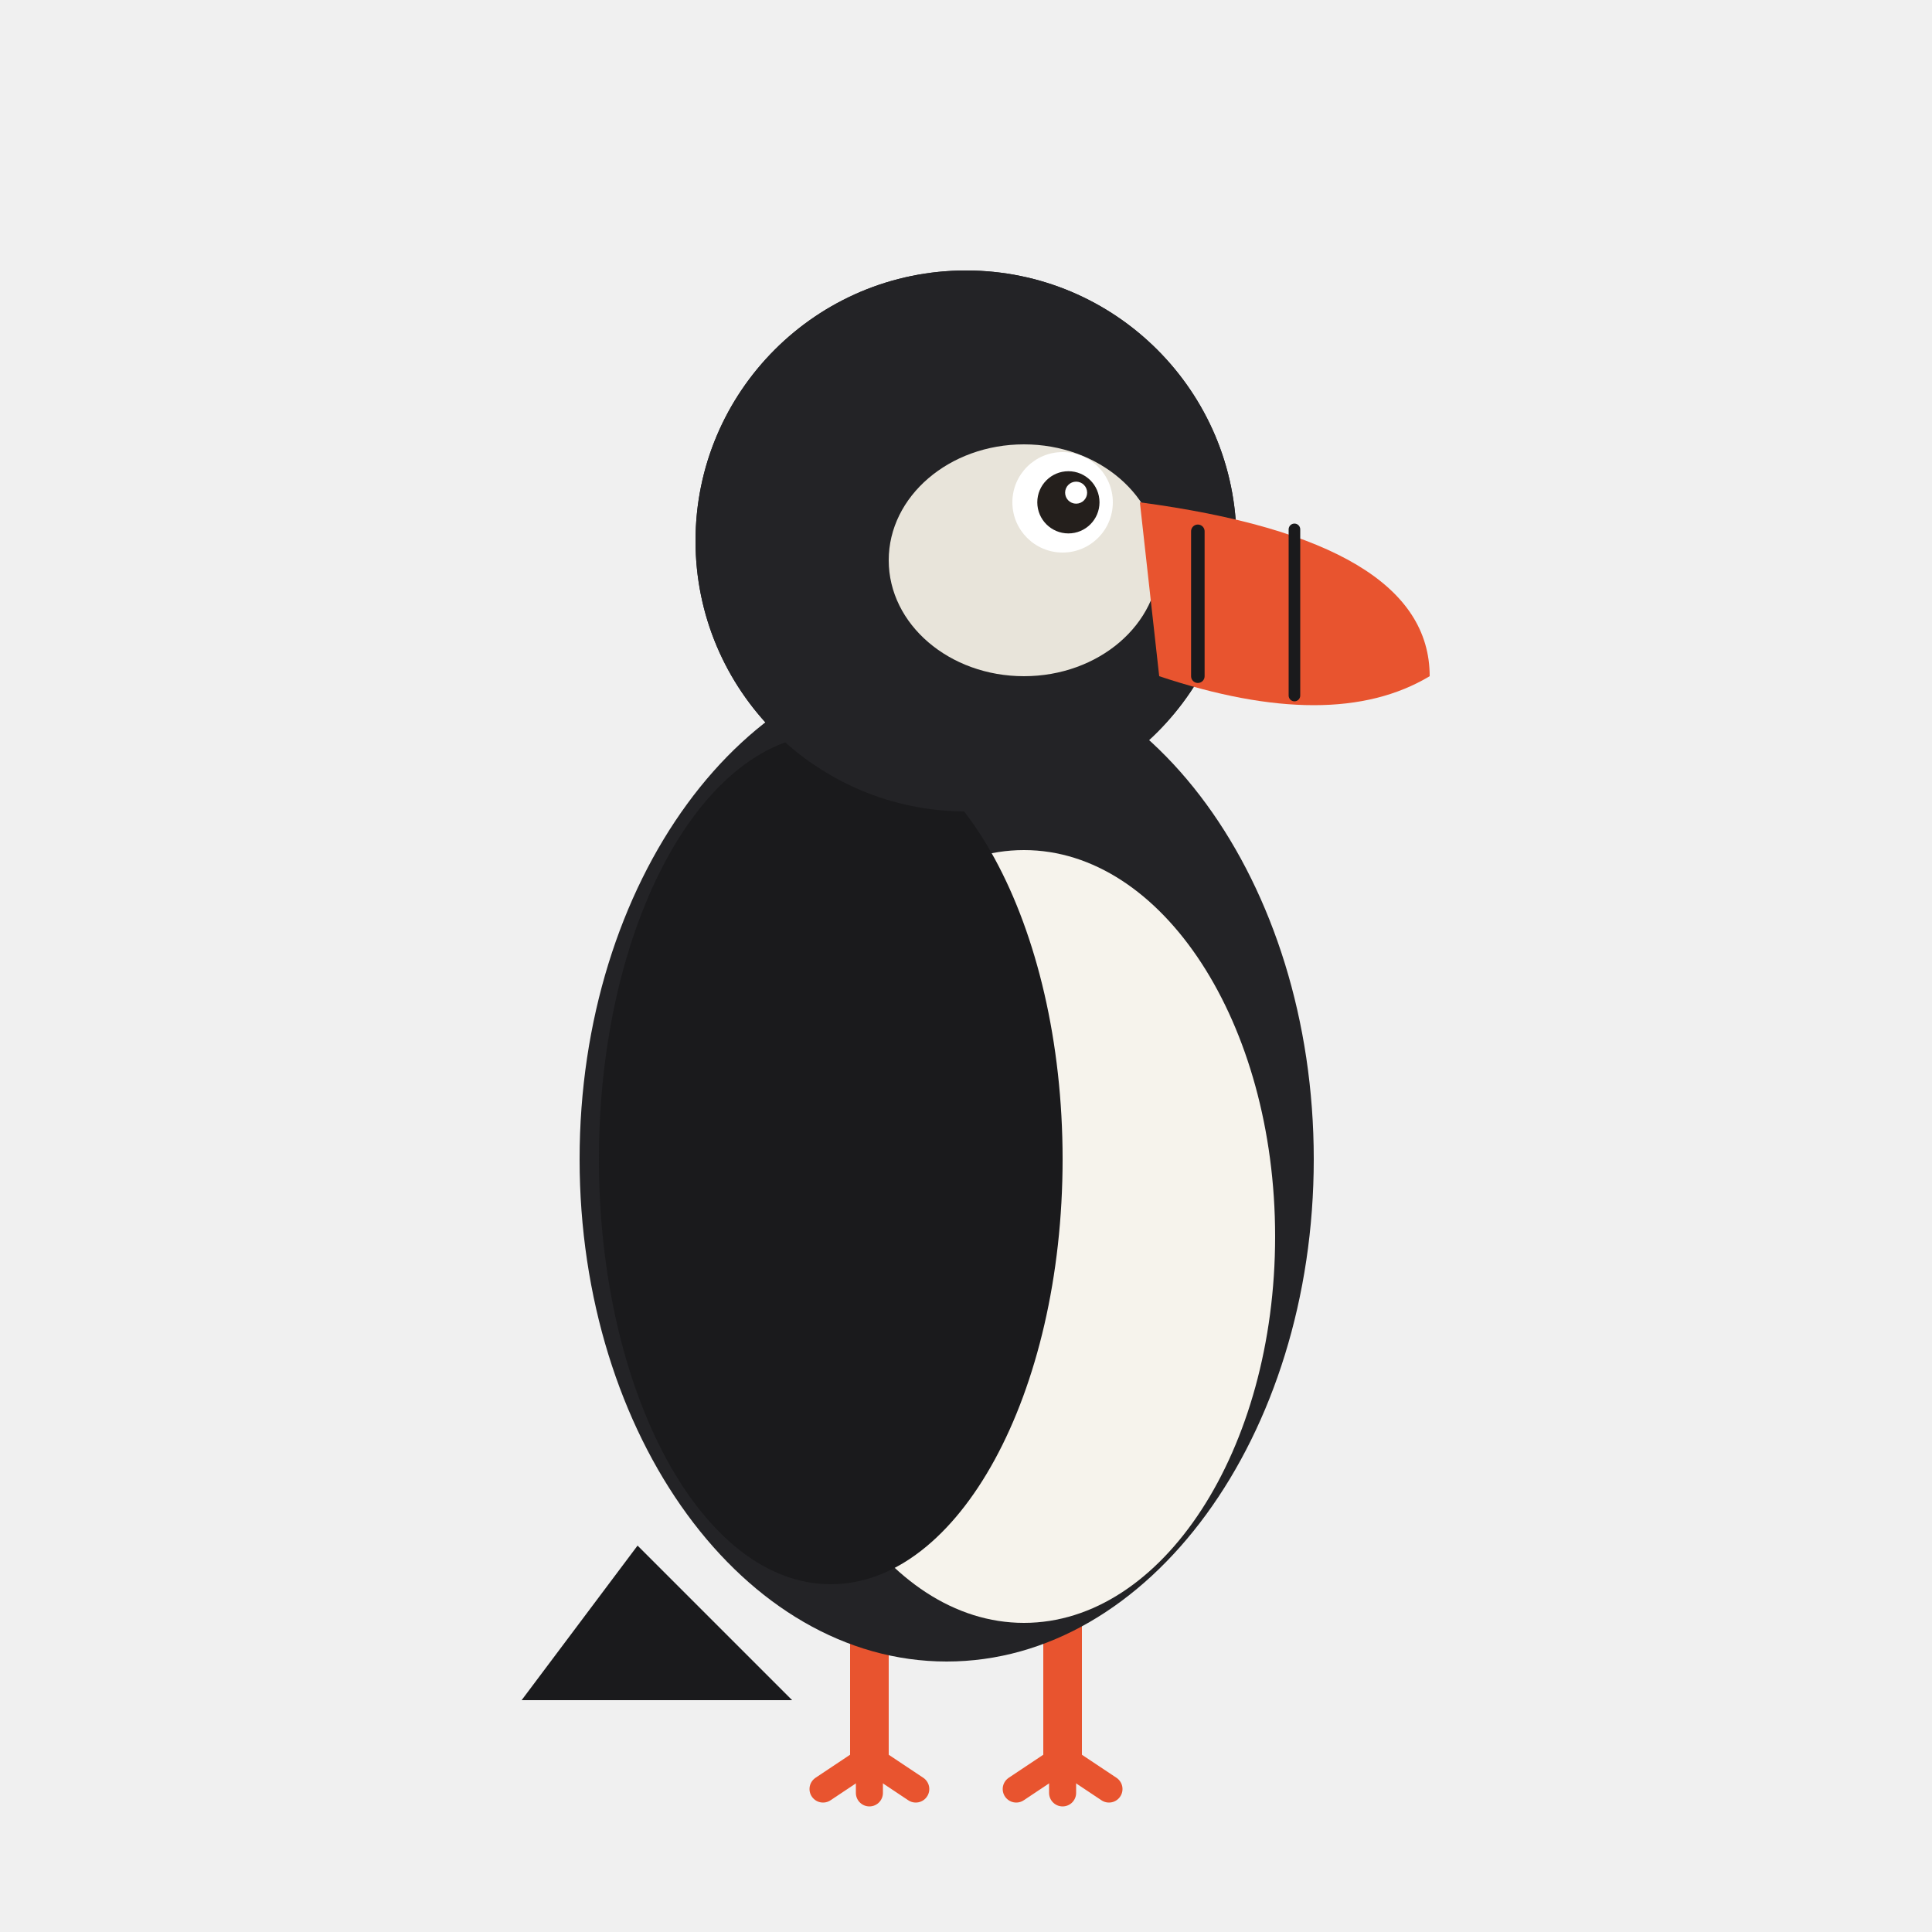
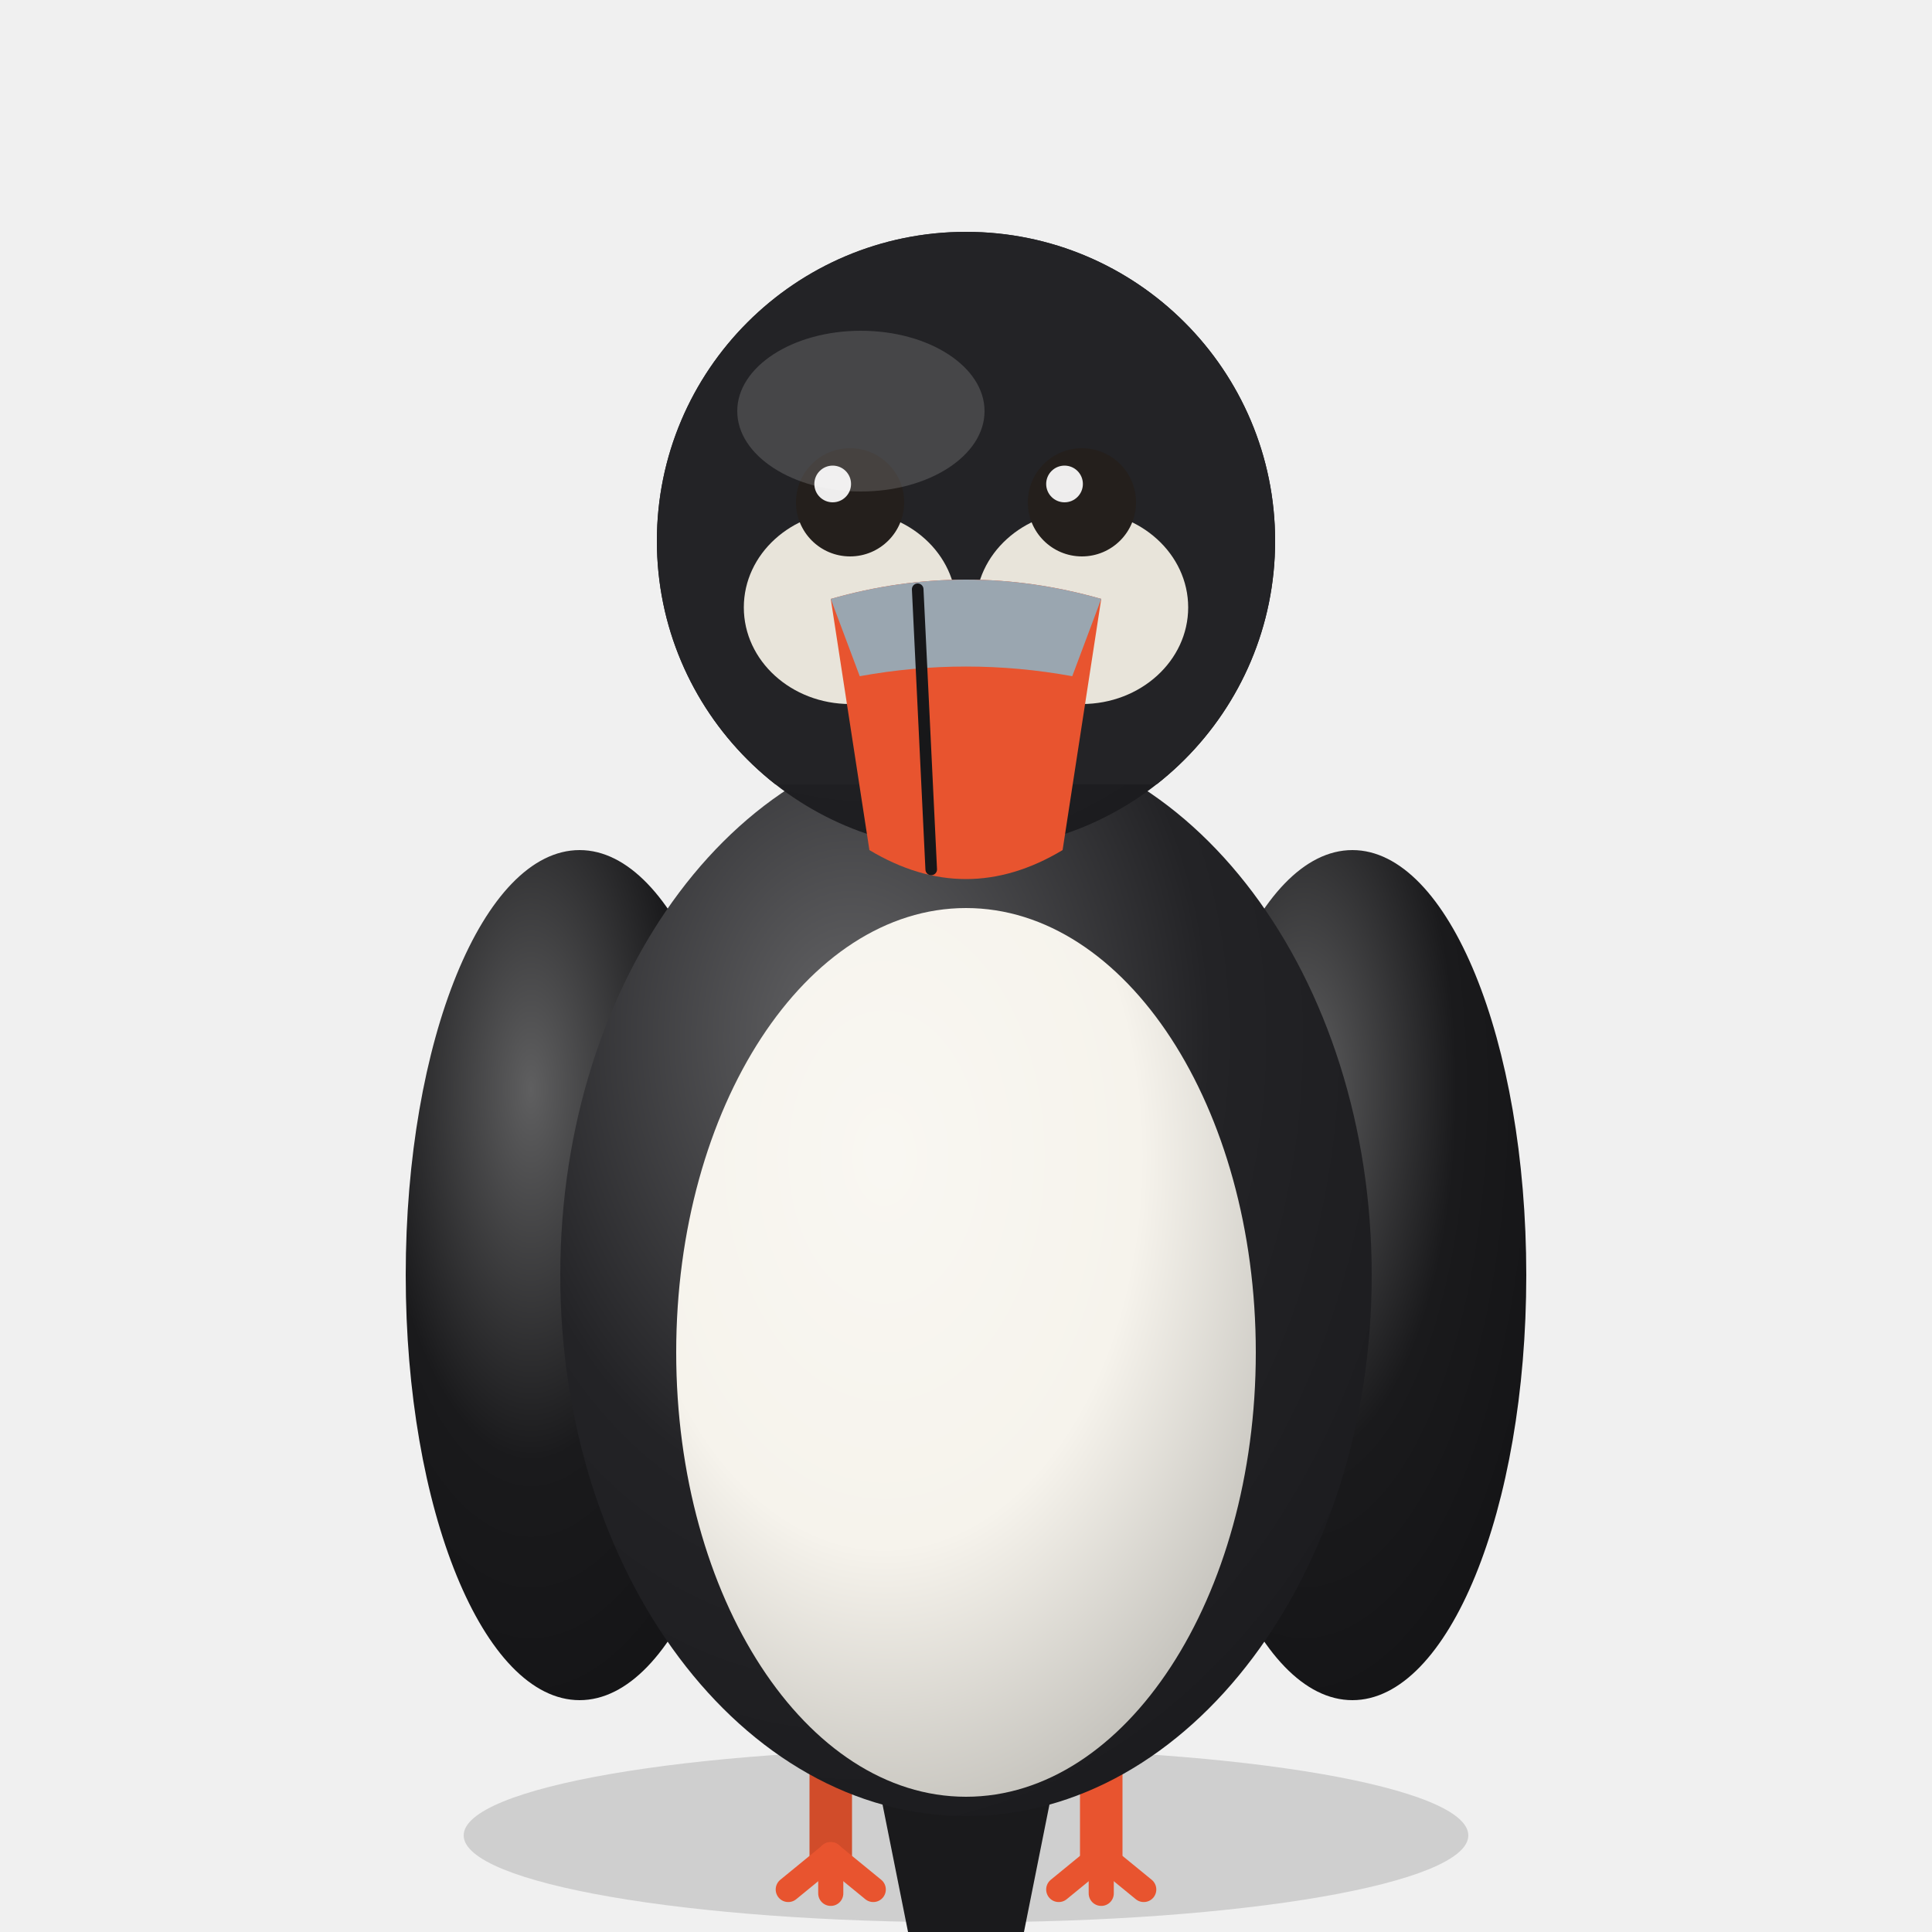
<svg xmlns="http://www.w3.org/2000/svg" width="512" height="512" viewBox="0 0 100 100" role="img" aria-label="Atlantic Puffin">
  <defs>
+     <radialGradient id="bgatlanticpuffin" cx="36%" cy="28%" r="80%">
+       <stop offset="0%" stop-color="#656567" />
+       <stop offset="55%" stop-color="#232326" />
+       <stop offset="100%" stop-color="#1b1b1e" />
+     </radialGradient>
+     <radialGradient id="hdatlanticpuffin" cx="36%" cy="28%" r="80%">
+       <stop offset="0%" stop-color="#656567" />
+       <stop offset="55%" stop-color="#232326" />
+       <stop offset="100%" stop-color="#1b1b1e" />
+     </radialGradient>
+     <radialGradient id="blatlanticpuffin" cx="36%" cy="28%" r="80%">
+       <stop offset="0%" stop-color="#f9f7f2" />
+       <stop offset="55%" stop-color="#f6f3ec" />
+       <stop offset="100%" stop-color="#c0beb8" />
+     </radialGradient>
+     <radialGradient id="wgatlanticpuffin" cx="36%" cy="28%" r="80%">
+       <stop offset="0%" stop-color="#5f5f60" />
+       <stop offset="55%" stop-color="#1a1a1c" />
+       <stop offset="100%" stop-color="#141416" />
+     </radialGradient>
    <clipPath id="hatlanticpuffin">
-       <circle cx="50" cy="28" r="14" />
+       <circle cx="50" cy="28" r="16" />
    </clipPath>
    <clipPath id="batlanticpuffin">
-       <ellipse cx="49" cy="60" rx="19" ry="26" />
-       <ellipse cx="55" cy="56" rx="14" ry="16" />
+       <ellipse cx="50" cy="66" rx="21" ry="28" />
    </clipPath>
    <clipPath id="watlanticpuffin">
-       <ellipse cx="43" cy="60" rx="12" ry="22" />
+       <ellipse cx="30" cy="66" rx="9" ry="22" />
+       <ellipse cx="70" cy="66" rx="9" ry="22" />
    </clipPath>
  </defs>
-   <path d="M33 80 L27 88 L41 88 Z" fill="#1a1a1c" />
+   <ellipse cx="50" cy="95" rx="26" ry="4.5" fill="#000" opacity="0.14" />
+   <line x1="43" y1="89" x2="43" y2="96" stroke="#d14c2a" stroke-width="2.2" stroke-linecap="round" />
+   <line x1="57" y1="89" x2="57" y2="96" stroke="#e8542f" stroke-width="2.2" stroke-linecap="round" />
+   <line x1="43" y1="96" x2="40.8" y2="97.8" stroke="#e8542f" stroke-width="1.3" stroke-linecap="round" />
+   <line x1="43" y1="96" x2="43" y2="98" stroke="#e8542f" stroke-width="1.3" stroke-linecap="round" />
+   <line x1="43" y1="96" x2="45.2" y2="97.8" stroke="#e8542f" stroke-width="1.3" stroke-linecap="round" />
+   <line x1="57" y1="96" x2="54.8" y2="97.8" stroke="#e8542f" stroke-width="1.3" stroke-linecap="round" />
+   <line x1="57" y1="96" x2="57" y2="98" stroke="#e8542f" stroke-width="1.3" stroke-linecap="round" />
+   <line x1="57" y1="96" x2="59.2" y2="97.8" stroke="#e8542f" stroke-width="1.3" stroke-linecap="round" />
+   <path d="M45 90 L55 90 L53 100 L47 100 Z" fill="#1a1a1c" />
+   <ellipse cx="30" cy="66" rx="9" ry="22" fill="url(#wgatlanticpuffin)" />
+   <ellipse cx="70" cy="66" rx="9" ry="22" fill="url(#wgatlanticpuffin)" />
+   <ellipse cx="50" cy="66" rx="21" ry="28" fill="url(#bgatlanticpuffin)" />
+   <ellipse cx="50" cy="70" rx="15" ry="23" fill="url(#blatlanticpuffin)" />
+   <circle cx="50" cy="28" r="16" fill="url(#hdatlanticpuffin)" />
+   <rect x="33" y="11" width="34" height="29.6" fill="#232326" clip-path="url(#hatlanticpuffin)" />
+   <ellipse cx="44" cy="31.44" rx="5.5" ry="5" fill="#e8e4da" clip-path="url(#hatlanticpuffin)" />
+   <ellipse cx="56" cy="31.44" rx="5.5" ry="5" fill="#e8e4da" clip-path="url(#hatlanticpuffin)" />
+   <path d="M43 31 Q50 29 57 31 L55 44 Q50 47 45 44 Z" fill="#e8542f" />
+   <path d="M43 31 Q50 29 57 31 L55.5 35 Q50 34 44.5 35 Z" fill="#9aa6b0" />
+   <line x1="47.5" y1="30.5" x2="48.2" y2="45" stroke="#171719" stroke-width="0.6" stroke-linecap="round" />
  <g>
-     <line x1="45" y1="83" x2="45" y2="91" stroke="#e8542f" stroke-width="2" stroke-linecap="round" />
-     <line x1="55" y1="83" x2="55" y2="91" stroke="#e8542f" stroke-width="2" stroke-linecap="round" />
-     <line x1="45" y1="91" x2="42.6" y2="92.6" stroke="#e8542f" stroke-width="1.4" stroke-linecap="round" />
-     <line x1="45" y1="91" x2="45" y2="92.8" stroke="#e8542f" stroke-width="1.4" stroke-linecap="round" />
-     <line x1="45" y1="91" x2="47.4" y2="92.6" stroke="#e8542f" stroke-width="1.4" stroke-linecap="round" />
-     <line x1="55" y1="91" x2="52.6" y2="92.6" stroke="#e8542f" stroke-width="1.4" stroke-linecap="round" />
-     <line x1="55" y1="91" x2="55" y2="92.8" stroke="#e8542f" stroke-width="1.4" stroke-linecap="round" />
-     <line x1="55" y1="91" x2="57.4" y2="92.6" stroke="#e8542f" stroke-width="1.4" stroke-linecap="round" />
+     <circle cx="44" cy="26" r="2.8" fill="#241f1c" />
+     <circle cx="43.1" cy="25.05" r="0.95" fill="#fff" opacity="0.92" />
+     <circle cx="56" cy="26" r="2.8" fill="#241f1c" />
+     <circle cx="55.1" cy="25.05" r="0.95" fill="#fff" opacity="0.92" />
  </g>
-   <ellipse cx="49" cy="60" rx="19" ry="26" fill="#232326" />
-   <ellipse cx="53" cy="64" rx="13" ry="20" fill="#f6f3ec" />
-   <ellipse cx="43" cy="60" rx="12" ry="22" fill="#1a1a1c" />
-   <circle cx="50" cy="28" r="14" fill="#232326" />
-   <rect x="35" y="13" width="30" height="26.6" fill="#232326" clip-path="url(#hatlanticpuffin)" />
-   <ellipse cx="53" cy="29" rx="7" ry="6" fill="#e8e4da" clip-path="url(#hatlanticpuffin)" />
-   <path d="M59 26 Q74 28 74 35 Q69 38 60 35 Z" fill="#e8542f" />
-   <line x1="62" y1="27.5" x2="62" y2="35" stroke="#1a1a1c" stroke-width="0.7" stroke-linecap="round" />
-   <line x1="67" y1="27.4" x2="67" y2="36" stroke="#1a1a1c" stroke-width="0.6" stroke-linecap="round" />
-   <g>
-     <circle cx="55" cy="26" r="2.6" fill="#fff" />
-     <circle cx="55.3" cy="26" r="1.61" fill="#241f1c" />
-     <circle cx="55.7" cy="25.5" r="0.57" fill="#fff" />
-   </g>
+   <ellipse cx="44.56" cy="21.28" rx="6.4" ry="4.16" fill="#fff" opacity="0.16" />
</svg>
